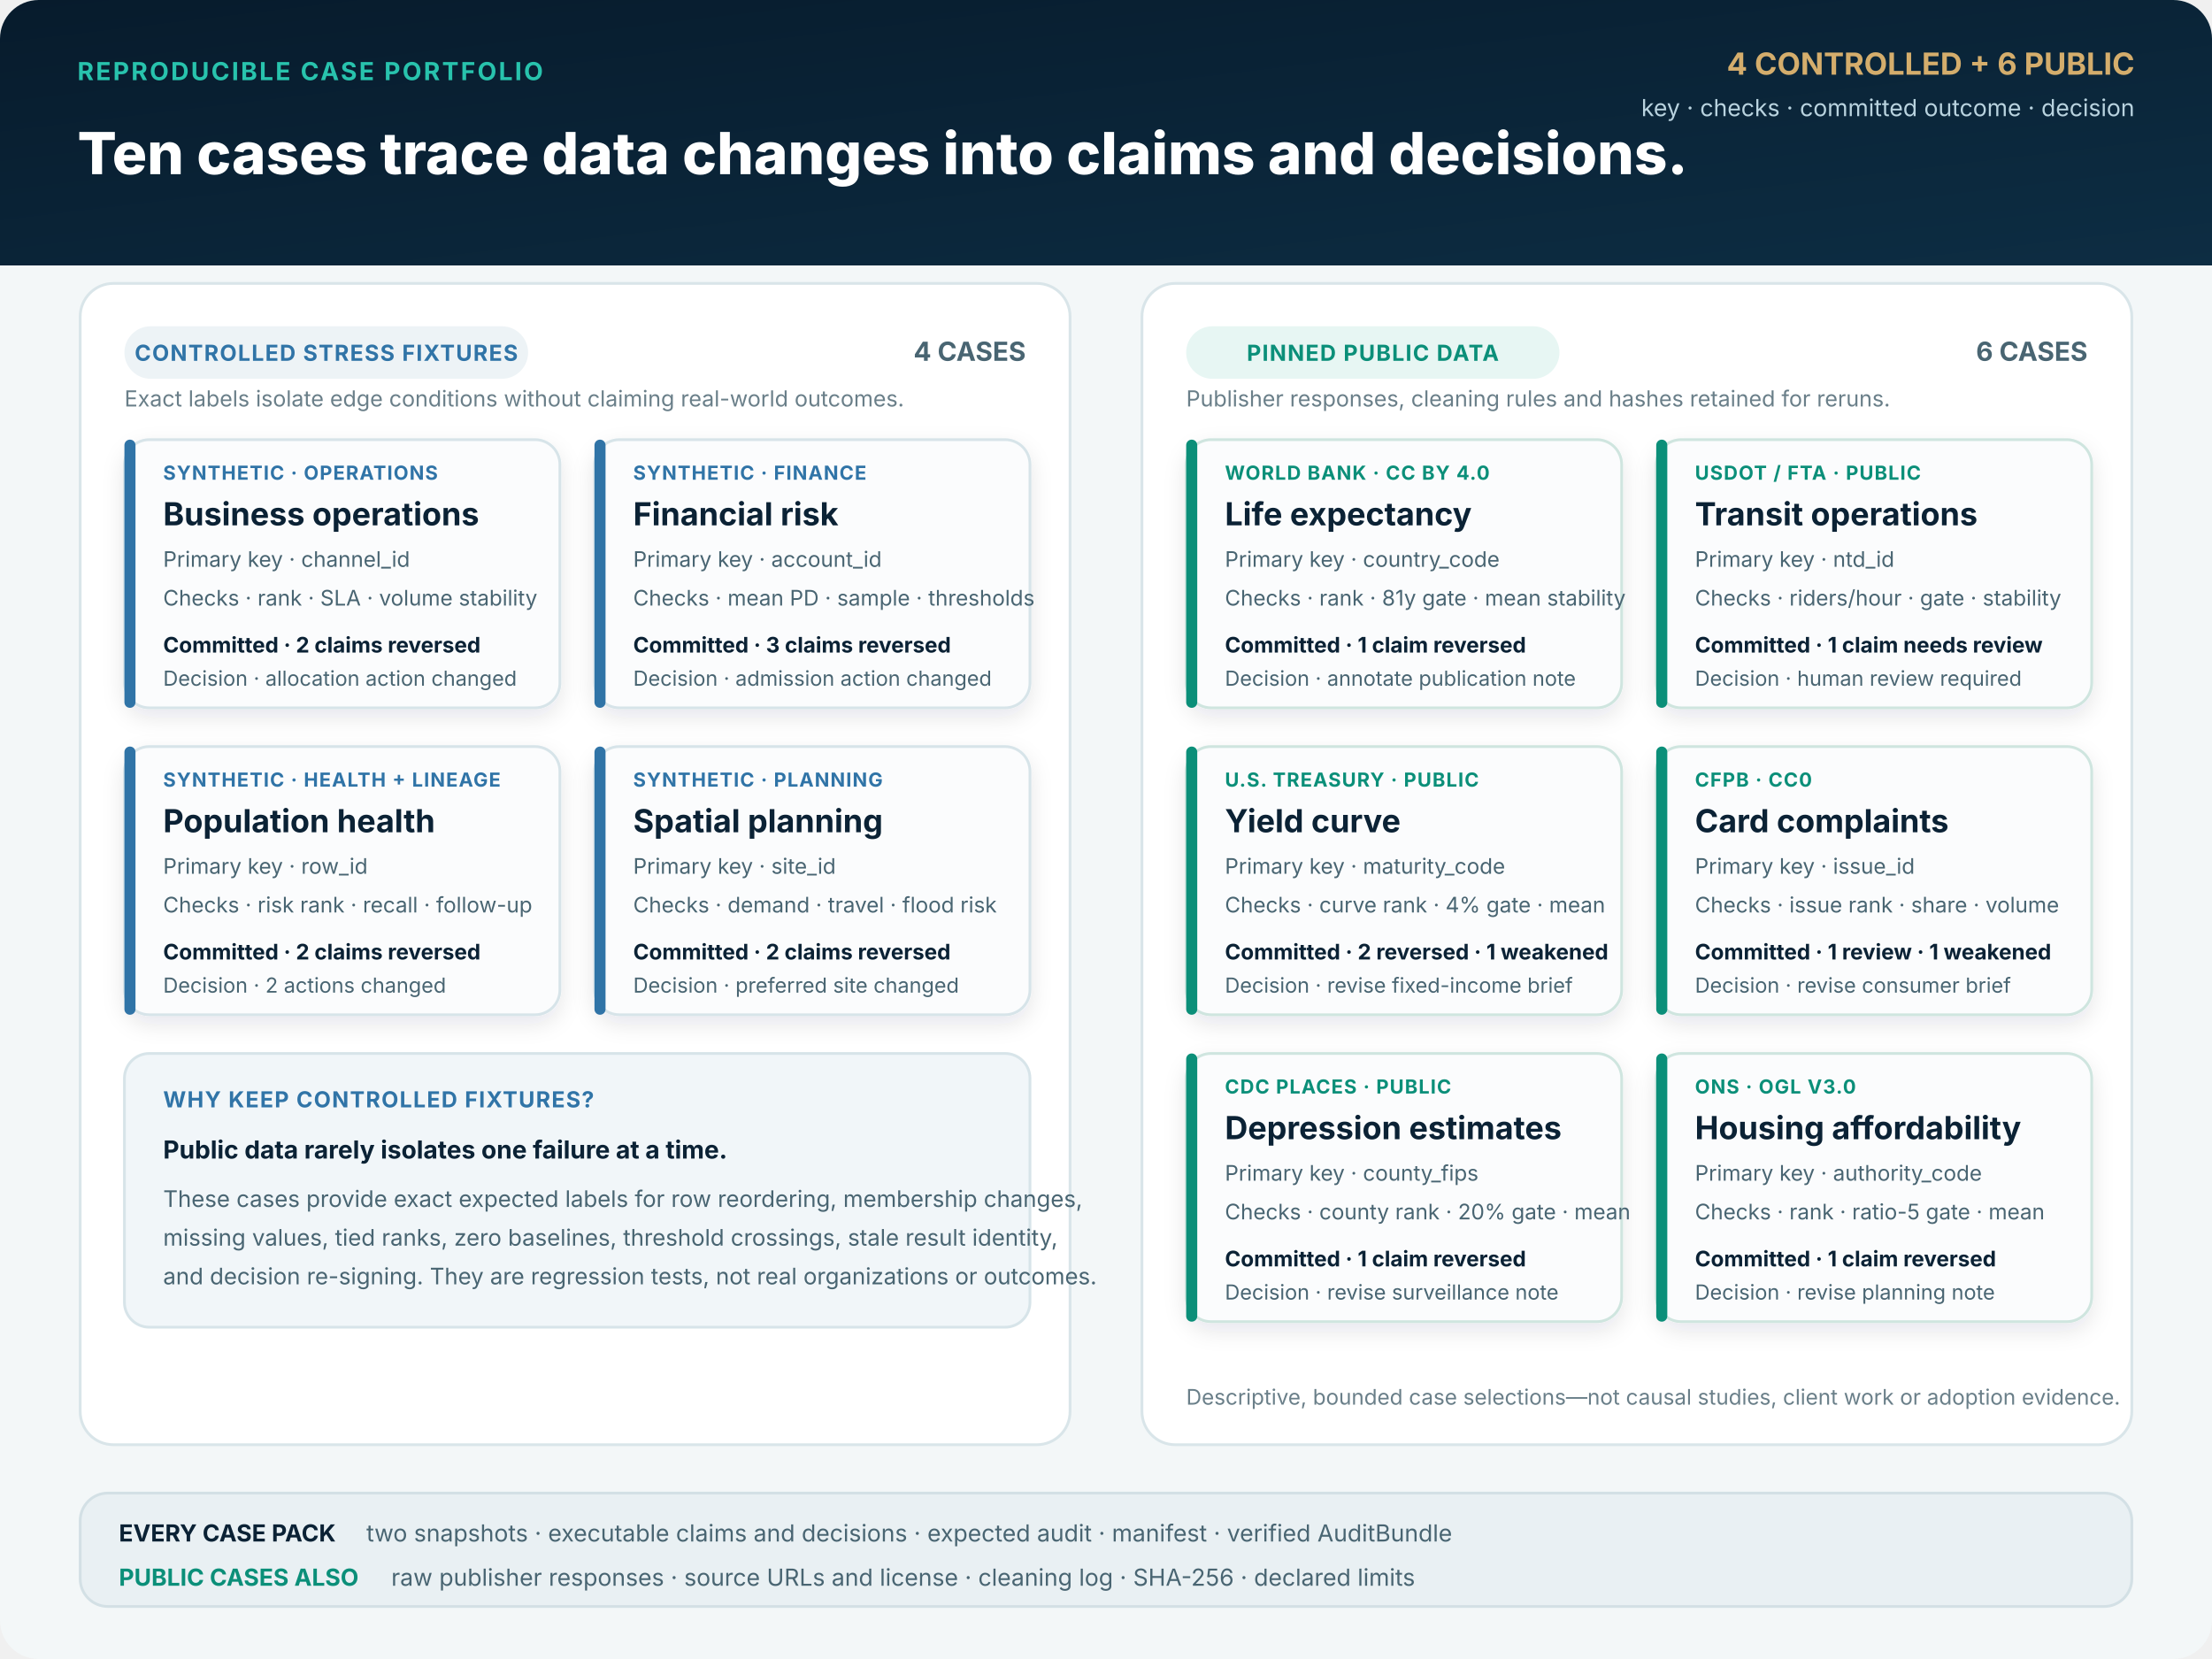
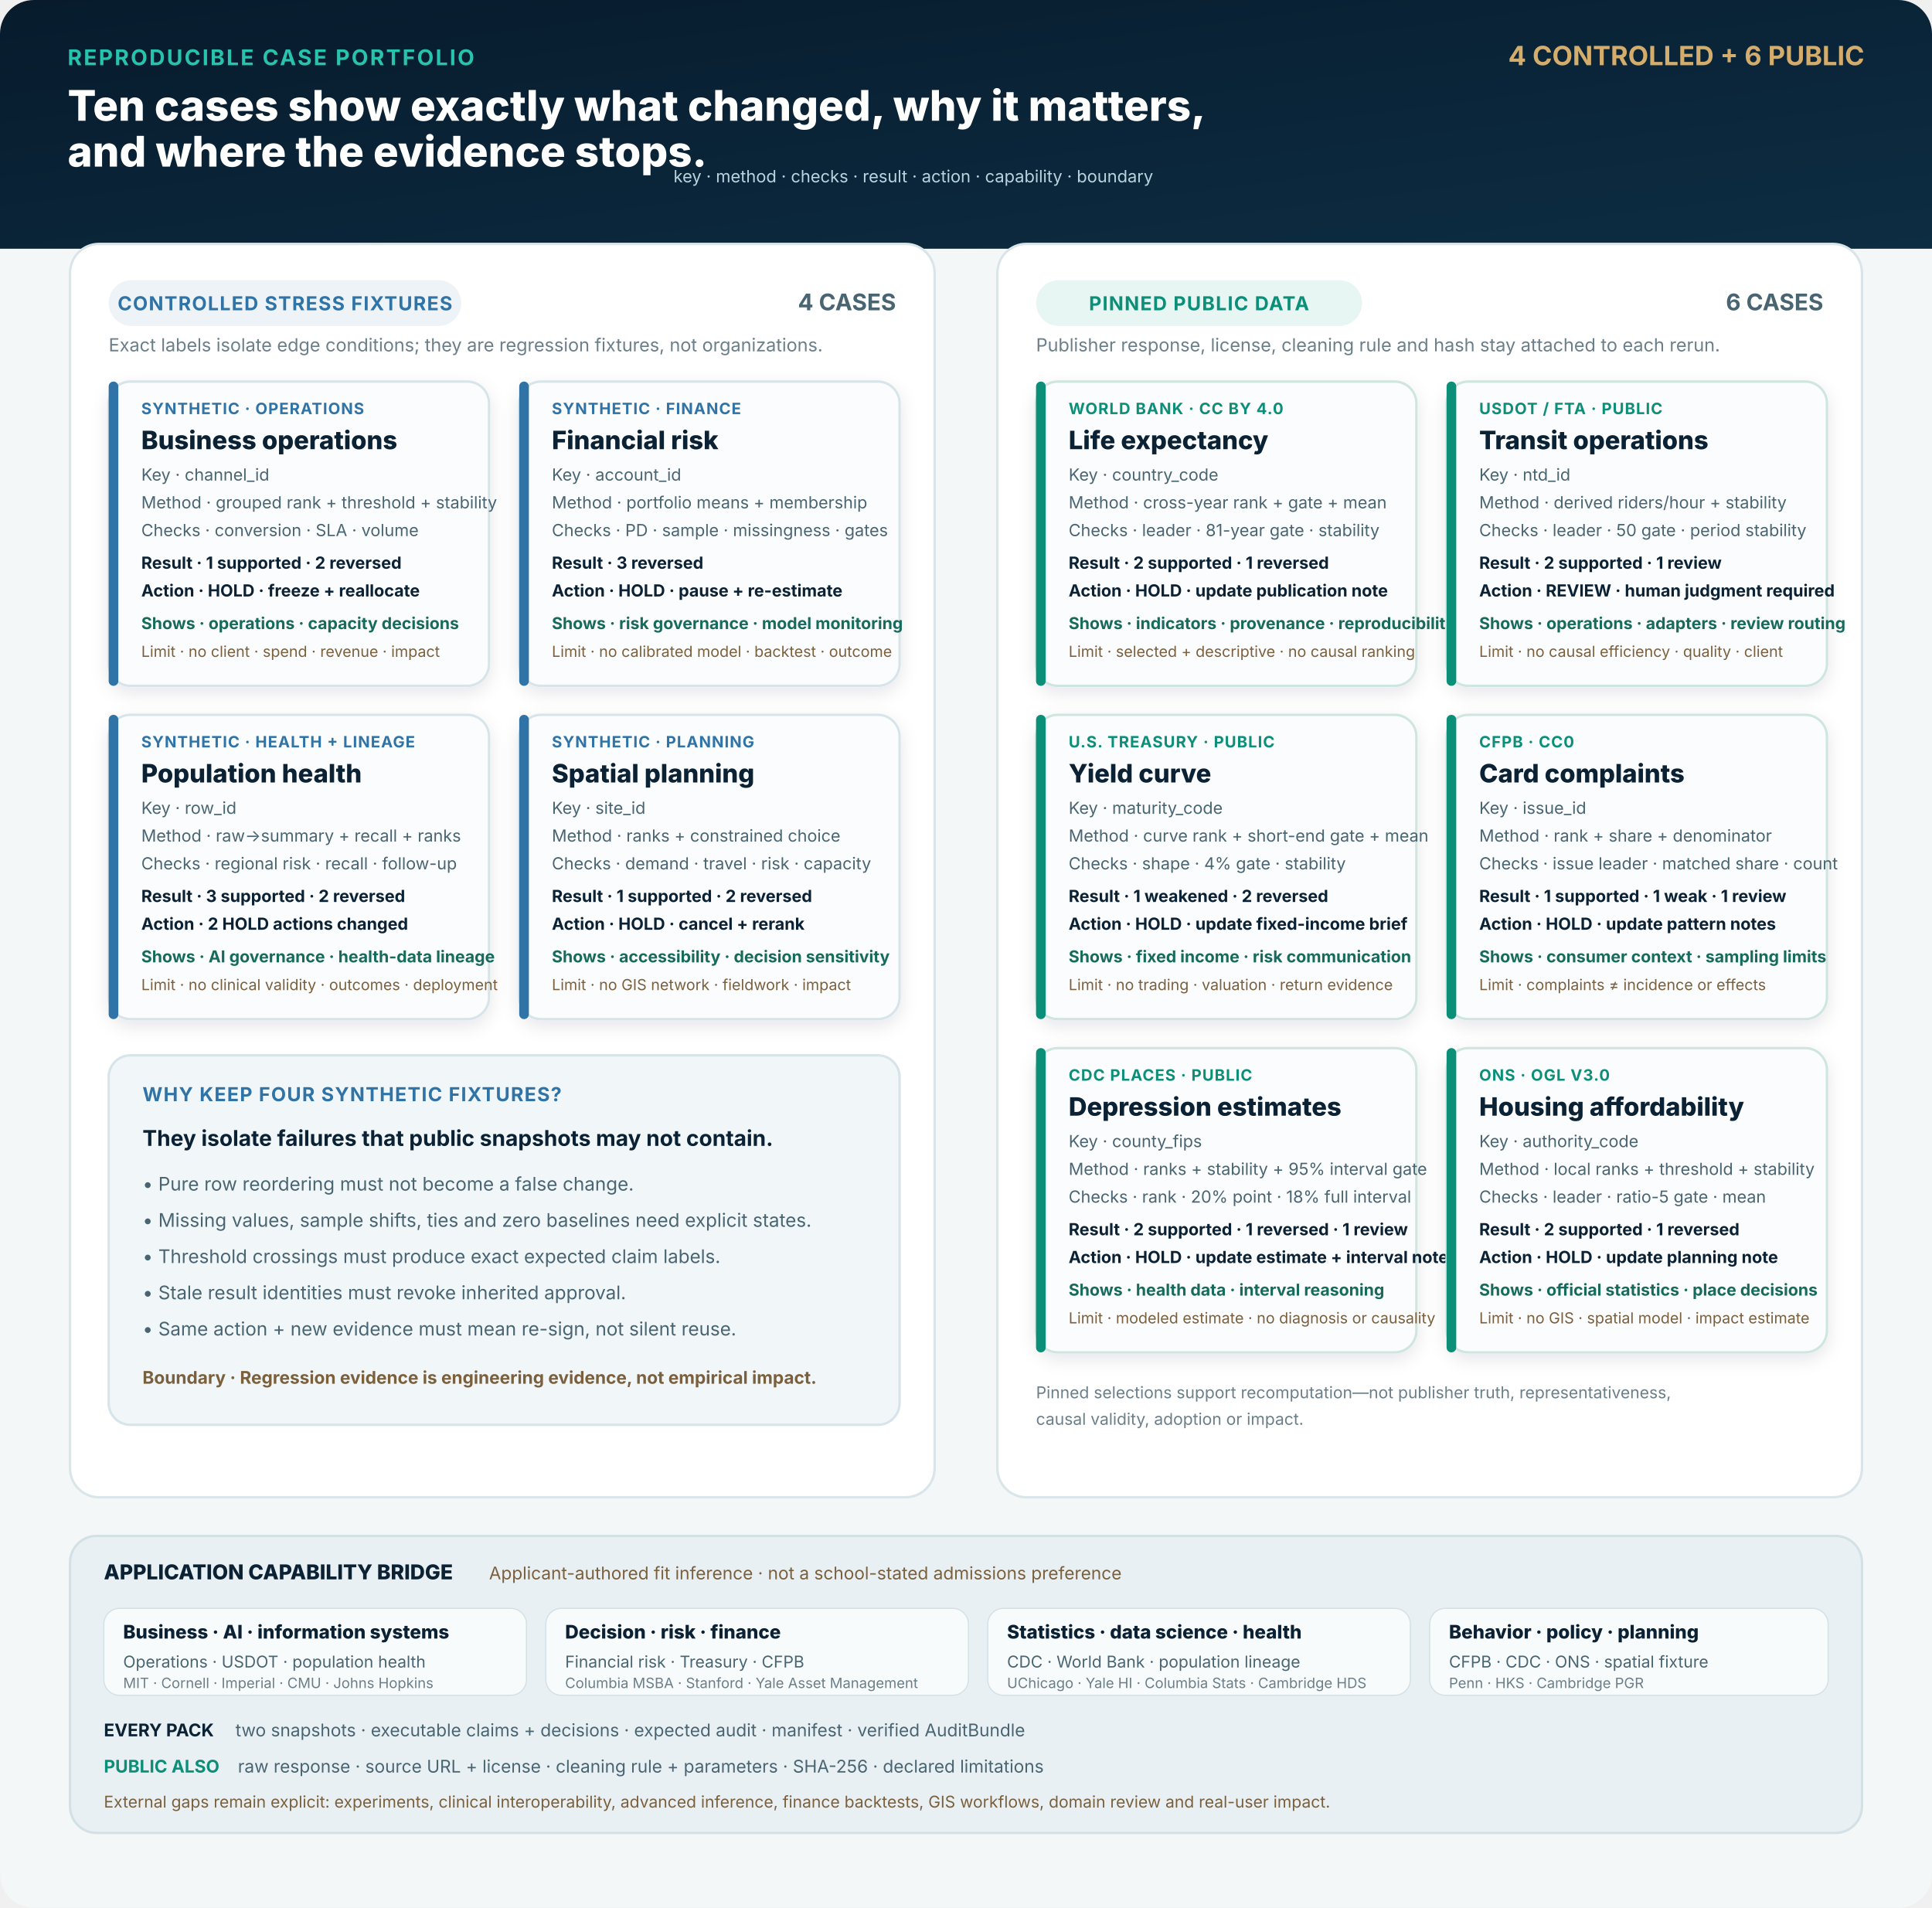
- <svg xmlns="http://www.w3.org/2000/svg" width="1600" height="1200" viewBox="0 0 1600 1200" role="img" aria-labelledby="title desc">
+ <svg xmlns="http://www.w3.org/2000/svg" width="1600" height="1580" viewBox="0 0 1600 1580" role="img" aria-labelledby="title desc">
  <defs>
    <linearGradient id="header" x1="0" y1="0" x2="1" y2="1">
      <stop offset="0" stop-color="#071b2c" />
      <stop offset="1" stop-color="#0d2d43" />
    </linearGradient>
-     <filter id="shadow" x="-12%" y="-18%" width="124%" height="145%">
-       <feDropShadow dx="0" dy="6" stdDeviation="8" flood-color="#071b2c" flood-opacity="0.10" />
+     <filter id="shadow" x="-12%" y="-16%" width="124%" height="140%">
+       <feDropShadow dx="0" dy="5" stdDeviation="7" flood-color="#071b2c" flood-opacity="0.10" />
    </filter>
    <style>
      .sans { font-family: Inter, Arial, sans-serif; }
-       .eyebrow { font-size: 14px; font-weight: 750; letter-spacing: 0.7px; }
-       .card-title { fill: #0b2235; font-size: 23px; font-weight: 750; }
-       .meta { fill: #496572; font-size: 15.5px; }
-       .result { fill: #0b2235; font-size: 15.5px; font-weight: 700; }
-       .decision { fill: #496572; font-size: 15px; }
+       .eyebrow { font-size: 13px; font-weight: 750; letter-spacing: .65px; }
+       .card-title { fill: #0b2235; font-size: 21px; font-weight: 760; }
+       .meta { fill: #496572; font-size: 13.8px; }
+       .result { fill: #0b2235; font-size: 13.8px; font-weight: 720; }
+       .cap { fill: #176b5c; font-size: 13.6px; font-weight: 720; }
+       .boundary { fill: #7a603d; font-size: 12.6px; }
      .card-bg { fill: #fbfcfd; stroke-width: 2; filter: url(#shadow); }
+       .bridge-title { fill: #0b2235; font-size: 15.5px; font-weight: 760; }
+       .bridge-copy { fill: #496572; font-size: 13.5px; }
    </style>
  </defs>
-   <rect width="1600" height="1200" rx="28" fill="#f3f7f8" />
-   <path d="M28 0h1544a28 28 0 0 1 28 28v164H0V28A28 28 0 0 1 28 0z" fill="url(#header)" />
-   <text x="56" y="58" fill="#28c3ad" class="sans" font-size="18" font-weight="750" letter-spacing="1.5">REPRODUCIBLE CASE PORTFOLIO</text>
-   <text x="56" y="126" fill="#ffffff" class="sans" font-size="42" font-weight="760">Ten cases trace data changes into claims and decisions.</text>
+   <rect width="1600" height="1580" rx="28" fill="#f3f7f8" />
+   <path d="M28 0h1544a28 28 0 0 1 28 28v178H0V28A28 28 0 0 1 28 0z" fill="url(#header)" />
+   <text x="56" y="54" fill="#28c3ad" class="sans" font-size="18" font-weight="750" letter-spacing="1.5">REPRODUCIBLE CASE PORTFOLIO</text>
+   <text x="56" y="100" fill="#ffffff" class="sans" font-size="35" font-weight="760">Ten cases show exactly what changed, why it matters,</text>
+   <text x="56" y="138" fill="#ffffff" class="sans" font-size="35" font-weight="760">and where the evidence stops.</text>
+   <text x="955" y="151" fill="#b9d3df" class="sans" font-size="14" text-anchor="end">key · method · checks · result · action · capability · boundary</text>
  <text x="1544" y="54" fill="#d4ad6c" class="sans" font-size="22" font-weight="700" text-anchor="end">4 CONTROLLED + 6 PUBLIC</text>
-   <text x="1544" y="84" fill="#b9d3df" class="sans" font-size="17" text-anchor="end">key · checks · committed outcome · decision</text>
-   <rect x="58" y="205" width="716" height="840" rx="24" fill="#ffffff" stroke="#d9e5e9" stroke-width="2" />
-   <rect x="826" y="205" width="716" height="840" rx="24" fill="#ffffff" stroke="#d9e5e9" stroke-width="2" />
-   <rect x="90" y="236" width="292" height="38" rx="19" fill="#edf3f6" />
-   <text x="236" y="261" fill="#3074a7" class="sans" font-size="16" font-weight="750" text-anchor="middle" letter-spacing="0.8">CONTROLLED STRESS FIXTURES</text>
-   <text x="742" y="261" fill="#496572" class="sans" font-size="19" font-weight="700" text-anchor="end">4 CASES</text>
-   <text x="90" y="294" fill="#6a7f89" class="sans" font-size="16">Exact labels isolate edge conditions without claiming real-world outcomes.</text>
-   <rect x="858" y="236" width="270" height="38" rx="19" fill="#e7f6f3" />
-   <text x="993" y="261" fill="#0b8f79" class="sans" font-size="16" font-weight="750" text-anchor="middle" letter-spacing="0.8">PINNED PUBLIC DATA</text>
-   <text x="1510" y="261" fill="#496572" class="sans" font-size="19" font-weight="700" text-anchor="end">6 CASES</text>
-   <text x="858" y="294" fill="#6a7f89" class="sans" font-size="16">Publisher responses, cleaning rules and hashes retained for reruns.</text>
-   <g class="sans" transform="translate(90 318)">
-     <rect class="card-bg" width="315" height="194" rx="18" stroke="#d7e4e9" />
-     <rect width="8" height="194" rx="4" fill="#3074a7" />
-     <text x="28" y="29" fill="#3074a7" class="eyebrow">SYNTHETIC · OPERATIONS</text>
-     <text x="28" y="62" class="card-title">Business operations</text>
-     <text x="28" y="92" class="meta">Primary key · channel_id</text>
-     <text x="28" y="120" class="meta">Checks · rank · SLA · volume stability</text>
-     <text x="28" y="154" class="result">Committed · 2 claims reversed</text>
-     <text x="28" y="178" class="decision">Decision · allocation action changed</text>
-   </g>
-   <g class="sans" transform="translate(430 318)">
-     <rect class="card-bg" width="315" height="194" rx="18" stroke="#d7e4e9" />
-     <rect width="8" height="194" rx="4" fill="#3074a7" />
-     <text x="28" y="29" fill="#3074a7" class="eyebrow">SYNTHETIC · FINANCE</text>
-     <text x="28" y="62" class="card-title">Financial risk</text>
-     <text x="28" y="92" class="meta">Primary key · account_id</text>
-     <text x="28" y="120" class="meta">Checks · mean PD · sample · thresholds</text>
-     <text x="28" y="154" class="result">Committed · 3 claims reversed</text>
-     <text x="28" y="178" class="decision">Decision · admission action changed</text>
-   </g>
-   <g class="sans" transform="translate(90 540)">
-     <rect class="card-bg" width="315" height="194" rx="18" stroke="#d7e4e9" />
-     <rect width="8" height="194" rx="4" fill="#3074a7" />
-     <text x="28" y="29" fill="#3074a7" class="eyebrow">SYNTHETIC · HEALTH + LINEAGE</text>
-     <text x="28" y="62" class="card-title">Population health</text>
-     <text x="28" y="92" class="meta">Primary key · row_id</text>
-     <text x="28" y="120" class="meta">Checks · risk rank · recall · follow-up</text>
-     <text x="28" y="154" class="result">Committed · 2 claims reversed</text>
-     <text x="28" y="178" class="decision">Decision · 2 actions changed</text>
-   </g>
-   <g class="sans" transform="translate(430 540)">
-     <rect class="card-bg" width="315" height="194" rx="18" stroke="#d7e4e9" />
-     <rect width="8" height="194" rx="4" fill="#3074a7" />
-     <text x="28" y="29" fill="#3074a7" class="eyebrow">SYNTHETIC · PLANNING</text>
-     <text x="28" y="62" class="card-title">Spatial planning</text>
-     <text x="28" y="92" class="meta">Primary key · site_id</text>
-     <text x="28" y="120" class="meta">Checks · demand · travel · flood risk</text>
-     <text x="28" y="154" class="result">Committed · 2 claims reversed</text>
-     <text x="28" y="178" class="decision">Decision · preferred site changed</text>
-   </g>
-   <g class="sans" transform="translate(90 762)">
-     <rect width="655" height="198" rx="18" fill="#f1f6f9" stroke="#d7e4e9" stroke-width="2" />
-     <text x="28" y="39" fill="#3074a7" font-size="16" font-weight="750" letter-spacing="0.8">WHY KEEP CONTROLLED FIXTURES?</text>
-     <text x="28" y="76" fill="#0b2235" font-size="18" font-weight="700">Public data rarely isolates one failure at a time.</text>
-     <text x="28" y="111" fill="#496572" font-size="16.5">These cases provide exact expected labels for row reordering, membership changes,</text>
-     <text x="28" y="139" fill="#496572" font-size="16.5">missing values, tied ranks, zero baselines, threshold crossings, stale result identity,</text>
-     <text x="28" y="167" fill="#496572" font-size="16.5">and decision re-signing. They are regression tests, not real organizations or outcomes.</text>
-   </g>
-   <g class="sans" transform="translate(858 318)">
-     <rect class="card-bg" width="315" height="194" rx="18" stroke="#cfe5df" />
-     <rect width="8" height="194" rx="4" fill="#0b8f79" />
-     <text x="28" y="29" fill="#0b8f79" class="eyebrow">WORLD BANK · CC BY 4.0</text>
-     <text x="28" y="62" class="card-title">Life expectancy</text>
-     <text x="28" y="92" class="meta">Primary key · country_code</text>
-     <text x="28" y="120" class="meta">Checks · rank · 81y gate · mean stability</text>
-     <text x="28" y="154" class="result">Committed · 1 claim reversed</text>
-     <text x="28" y="178" class="decision">Decision · annotate publication note</text>
-   </g>
-   <g class="sans" transform="translate(1198 318)">
-     <rect class="card-bg" width="315" height="194" rx="18" stroke="#cfe5df" />
-     <rect width="8" height="194" rx="4" fill="#0b8f79" />
-     <text x="28" y="29" fill="#0b8f79" class="eyebrow">USDOT / FTA · PUBLIC</text>
-     <text x="28" y="62" class="card-title">Transit operations</text>
-     <text x="28" y="92" class="meta">Primary key · ntd_id</text>
-     <text x="28" y="120" class="meta">Checks · riders/hour · gate · stability</text>
-     <text x="28" y="154" class="result">Committed · 1 claim needs review</text>
-     <text x="28" y="178" class="decision">Decision · human review required</text>
-   </g>
-   <g class="sans" transform="translate(858 540)">
-     <rect class="card-bg" width="315" height="194" rx="18" stroke="#cfe5df" />
-     <rect width="8" height="194" rx="4" fill="#0b8f79" />
-     <text x="28" y="29" fill="#0b8f79" class="eyebrow">U.S. TREASURY · PUBLIC</text>
-     <text x="28" y="62" class="card-title">Yield curve</text>
-     <text x="28" y="92" class="meta">Primary key · maturity_code</text>
-     <text x="28" y="120" class="meta">Checks · curve rank · 4% gate · mean</text>
-     <text x="28" y="154" class="result">Committed · 2 reversed · 1 weakened</text>
-     <text x="28" y="178" class="decision">Decision · revise fixed-income brief</text>
-   </g>
-   <g class="sans" transform="translate(1198 540)">
-     <rect class="card-bg" width="315" height="194" rx="18" stroke="#cfe5df" />
-     <rect width="8" height="194" rx="4" fill="#0b8f79" />
-     <text x="28" y="29" fill="#0b8f79" class="eyebrow">CFPB · CC0</text>
-     <text x="28" y="62" class="card-title">Card complaints</text>
-     <text x="28" y="92" class="meta">Primary key · issue_id</text>
-     <text x="28" y="120" class="meta">Checks · issue rank · share · volume</text>
-     <text x="28" y="154" class="result">Committed · 1 review · 1 weakened</text>
-     <text x="28" y="178" class="decision">Decision · revise consumer brief</text>
-   </g>
-   <g class="sans" transform="translate(858 762)">
-     <rect class="card-bg" width="315" height="194" rx="18" stroke="#cfe5df" />
-     <rect width="8" height="194" rx="4" fill="#0b8f79" />
-     <text x="28" y="29" fill="#0b8f79" class="eyebrow">CDC PLACES · PUBLIC</text>
-     <text x="28" y="62" class="card-title">Depression estimates</text>
-     <text x="28" y="92" class="meta">Primary key · county_fips</text>
-     <text x="28" y="120" class="meta">Checks · county rank · 20% gate · mean</text>
-     <text x="28" y="154" class="result">Committed · 1 claim reversed</text>
-     <text x="28" y="178" class="decision">Decision · revise surveillance note</text>
-   </g>
-   <g class="sans" transform="translate(1198 762)">
-     <rect class="card-bg" width="315" height="194" rx="18" stroke="#cfe5df" />
-     <rect width="8" height="194" rx="4" fill="#0b8f79" />
-     <text x="28" y="29" fill="#0b8f79" class="eyebrow">ONS · OGL V3.0</text>
-     <text x="28" y="62" class="card-title">Housing affordability</text>
-     <text x="28" y="92" class="meta">Primary key · authority_code</text>
-     <text x="28" y="120" class="meta">Checks · rank · ratio-5 gate · mean</text>
-     <text x="28" y="154" class="result">Committed · 1 claim reversed</text>
-     <text x="28" y="178" class="decision">Decision · revise planning note</text>
-   </g>
-   <text x="858" y="1016" fill="#6a7f89" class="sans" font-size="15.5">Descriptive, bounded case selections—not causal studies, client work or adoption evidence.</text>
-   <rect x="58" y="1080" width="1484" height="82" rx="20" fill="#e9f0f3" stroke="#d3e0e5" stroke-width="2" />
-   <text x="86" y="1115" fill="#0b2235" class="sans" font-size="17" font-weight="750">EVERY CASE PACK</text>
-   <text x="265" y="1115" fill="#496572" class="sans" font-size="17">two snapshots · executable claims and decisions · expected audit · manifest · verified AuditBundle</text>
-   <text x="86" y="1147" fill="#0b8f79" class="sans" font-size="17" font-weight="750">PUBLIC CASES ALSO</text>
-   <text x="283" y="1147" fill="#496572" class="sans" font-size="17">raw publisher responses · source URLs and license · cleaning log · SHA-256 · declared limits</text>
+   <rect x="58" y="202" width="716" height="1038" rx="24" fill="#ffffff" stroke="#d9e5e9" stroke-width="2" />
+   <rect x="826" y="202" width="716" height="1038" rx="24" fill="#ffffff" stroke="#d9e5e9" stroke-width="2" />
+   <rect x="90" y="232" width="292" height="38" rx="19" fill="#edf3f6" />
+   <text x="236" y="257" fill="#3074a7" class="sans" font-size="16" font-weight="750" text-anchor="middle" letter-spacing=".8">CONTROLLED STRESS FIXTURES</text>
+   <text x="742" y="257" fill="#496572" class="sans" font-size="19" font-weight="700" text-anchor="end">4 CASES</text>
+   <text x="90" y="291" fill="#6a7f89" class="sans" font-size="15">Exact labels isolate edge conditions; they are regression fixtures, not organizations.</text>
+   <rect x="858" y="232" width="270" height="38" rx="19" fill="#e7f6f3" />
+   <text x="993" y="257" fill="#0b8f79" class="sans" font-size="16" font-weight="750" text-anchor="middle" letter-spacing=".8">PINNED PUBLIC DATA</text>
+   <text x="1510" y="257" fill="#496572" class="sans" font-size="19" font-weight="700" text-anchor="end">6 CASES</text>
+   <text x="858" y="291" fill="#6a7f89" class="sans" font-size="15">Publisher response, license, cleaning rule and hash stay attached to each rerun.</text>
+   <g class="sans" transform="translate(90 316)">
+     <rect class="card-bg" width="315" height="252" rx="18" stroke="#d7e4e9" />
+     <rect width="8" height="252" rx="4" fill="#3074a7" />
+     <text x="27" y="27" fill="#3074a7" class="eyebrow">SYNTHETIC · OPERATIONS</text>
+     <text x="27" y="56" class="card-title">Business operations</text>
+     <text x="27" y="82" class="meta">Key · channel_id</text>
+     <text x="27" y="105" class="meta">Method · grouped rank + threshold + stability</text>
+     <text x="27" y="128" class="meta">Checks · conversion · SLA · volume</text>
+     <text x="27" y="155" class="result">Result · 1 supported · 2 reversed</text>
+     <text x="27" y="178" class="result">Action · HOLD · freeze + reallocate</text>
+     <text x="27" y="205" class="cap">Shows · operations · capacity decisions</text>
+     <text x="27" y="228" class="boundary">Limit · no client · spend · revenue · impact</text>
+   </g>
+   <g class="sans" transform="translate(430 316)">
+     <rect class="card-bg" width="315" height="252" rx="18" stroke="#d7e4e9" />
+     <rect width="8" height="252" rx="4" fill="#3074a7" />
+     <text x="27" y="27" fill="#3074a7" class="eyebrow">SYNTHETIC · FINANCE</text>
+     <text x="27" y="56" class="card-title">Financial risk</text>
+     <text x="27" y="82" class="meta">Key · account_id</text>
+     <text x="27" y="105" class="meta">Method · portfolio means + membership</text>
+     <text x="27" y="128" class="meta">Checks · PD · sample · missingness · gates</text>
+     <text x="27" y="155" class="result">Result · 3 reversed</text>
+     <text x="27" y="178" class="result">Action · HOLD · pause + re-estimate</text>
+     <text x="27" y="205" class="cap">Shows · risk governance · model monitoring</text>
+     <text x="27" y="228" class="boundary">Limit · no calibrated model · backtest · outcome</text>
+   </g>
+   <g class="sans" transform="translate(90 592)">
+     <rect class="card-bg" width="315" height="252" rx="18" stroke="#d7e4e9" />
+     <rect width="8" height="252" rx="4" fill="#3074a7" />
+     <text x="27" y="27" fill="#3074a7" class="eyebrow">SYNTHETIC · HEALTH + LINEAGE</text>
+     <text x="27" y="56" class="card-title">Population health</text>
+     <text x="27" y="82" class="meta">Key · row_id</text>
+     <text x="27" y="105" class="meta">Method · raw→summary + recall + ranks</text>
+     <text x="27" y="128" class="meta">Checks · regional risk · recall · follow-up</text>
+     <text x="27" y="155" class="result">Result · 3 supported · 2 reversed</text>
+     <text x="27" y="178" class="result">Action · 2 HOLD actions changed</text>
+     <text x="27" y="205" class="cap">Shows · AI governance · health-data lineage</text>
+     <text x="27" y="228" class="boundary">Limit · no clinical validity · outcomes · deployment</text>
+   </g>
+   <g class="sans" transform="translate(430 592)">
+     <rect class="card-bg" width="315" height="252" rx="18" stroke="#d7e4e9" />
+     <rect width="8" height="252" rx="4" fill="#3074a7" />
+     <text x="27" y="27" fill="#3074a7" class="eyebrow">SYNTHETIC · PLANNING</text>
+     <text x="27" y="56" class="card-title">Spatial planning</text>
+     <text x="27" y="82" class="meta">Key · site_id</text>
+     <text x="27" y="105" class="meta">Method · ranks + constrained choice</text>
+     <text x="27" y="128" class="meta">Checks · demand · travel · risk · capacity</text>
+     <text x="27" y="155" class="result">Result · 1 supported · 2 reversed</text>
+     <text x="27" y="178" class="result">Action · HOLD · cancel + rerank</text>
+     <text x="27" y="205" class="cap">Shows · accessibility · decision sensitivity</text>
+     <text x="27" y="228" class="boundary">Limit · no GIS network · fieldwork · impact</text>
+   </g>
+   <g class="sans" transform="translate(90 874)">
+     <rect width="655" height="306" rx="18" fill="#f1f6f9" stroke="#d7e4e9" stroke-width="2" />
+     <text x="28" y="38" fill="#3074a7" font-size="16" font-weight="750" letter-spacing=".8">WHY KEEP FOUR SYNTHETIC FIXTURES?</text>
+     <text x="28" y="75" fill="#0b2235" font-size="18" font-weight="700">They isolate failures that public snapshots may not contain.</text>
+     <text x="28" y="112" fill="#496572" font-size="15.5">• Pure row reordering must not become a false change.</text>
+     <text x="28" y="142" fill="#496572" font-size="15.5">• Missing values, sample shifts, ties and zero baselines need explicit states.</text>
+     <text x="28" y="172" fill="#496572" font-size="15.5">• Threshold crossings must produce exact expected claim labels.</text>
+     <text x="28" y="202" fill="#496572" font-size="15.5">• Stale result identities must revoke inherited approval.</text>
+     <text x="28" y="232" fill="#496572" font-size="15.5">• Same action + new evidence must mean re-sign, not silent reuse.</text>
+     <text x="28" y="272" fill="#7a603d" font-size="14.5" font-weight="700">Boundary · Regression evidence is engineering evidence, not empirical impact.</text>
+   </g>
+   <g class="sans" transform="translate(858 316)">
+     <rect class="card-bg" width="315" height="252" rx="18" stroke="#cfe5df" />
+     <rect width="8" height="252" rx="4" fill="#0b8f79" />
+     <text x="27" y="27" fill="#0b8f79" class="eyebrow">WORLD BANK · CC BY 4.0</text>
+     <text x="27" y="56" class="card-title">Life expectancy</text>
+     <text x="27" y="82" class="meta">Key · country_code</text>
+     <text x="27" y="105" class="meta">Method · cross-year rank + gate + mean</text>
+     <text x="27" y="128" class="meta">Checks · leader · 81-year gate · stability</text>
+     <text x="27" y="155" class="result">Result · 2 supported · 1 reversed</text>
+     <text x="27" y="178" class="result">Action · HOLD · update publication note</text>
+     <text x="27" y="205" class="cap">Shows · indicators · provenance · reproducibility</text>
+     <text x="27" y="228" class="boundary">Limit · selected + descriptive · no causal ranking</text>
+   </g>
+   <g class="sans" transform="translate(1198 316)">
+     <rect class="card-bg" width="315" height="252" rx="18" stroke="#cfe5df" />
+     <rect width="8" height="252" rx="4" fill="#0b8f79" />
+     <text x="27" y="27" fill="#0b8f79" class="eyebrow">USDOT / FTA · PUBLIC</text>
+     <text x="27" y="56" class="card-title">Transit operations</text>
+     <text x="27" y="82" class="meta">Key · ntd_id</text>
+     <text x="27" y="105" class="meta">Method · derived riders/hour + stability</text>
+     <text x="27" y="128" class="meta">Checks · leader · 50 gate · period stability</text>
+     <text x="27" y="155" class="result">Result · 2 supported · 1 review</text>
+     <text x="27" y="178" class="result">Action · REVIEW · human judgment required</text>
+     <text x="27" y="205" class="cap">Shows · operations · adapters · review routing</text>
+     <text x="27" y="228" class="boundary">Limit · no causal efficiency · quality · client</text>
+   </g>
+   <g class="sans" transform="translate(858 592)">
+     <rect class="card-bg" width="315" height="252" rx="18" stroke="#cfe5df" />
+     <rect width="8" height="252" rx="4" fill="#0b8f79" />
+     <text x="27" y="27" fill="#0b8f79" class="eyebrow">U.S. TREASURY · PUBLIC</text>
+     <text x="27" y="56" class="card-title">Yield curve</text>
+     <text x="27" y="82" class="meta">Key · maturity_code</text>
+     <text x="27" y="105" class="meta">Method · curve rank + short-end gate + mean</text>
+     <text x="27" y="128" class="meta">Checks · shape · 4% gate · stability</text>
+     <text x="27" y="155" class="result">Result · 1 weakened · 2 reversed</text>
+     <text x="27" y="178" class="result">Action · HOLD · update fixed-income brief</text>
+     <text x="27" y="205" class="cap">Shows · fixed income · risk communication</text>
+     <text x="27" y="228" class="boundary">Limit · no trading · valuation · return evidence</text>
+   </g>
+   <g class="sans" transform="translate(1198 592)">
+     <rect class="card-bg" width="315" height="252" rx="18" stroke="#cfe5df" />
+     <rect width="8" height="252" rx="4" fill="#0b8f79" />
+     <text x="27" y="27" fill="#0b8f79" class="eyebrow">CFPB · CC0</text>
+     <text x="27" y="56" class="card-title">Card complaints</text>
+     <text x="27" y="82" class="meta">Key · issue_id</text>
+     <text x="27" y="105" class="meta">Method · rank + share + denominator</text>
+     <text x="27" y="128" class="meta">Checks · issue leader · matched share · count</text>
+     <text x="27" y="155" class="result">Result · 1 supported · 1 weak · 1 review</text>
+     <text x="27" y="178" class="result">Action · HOLD · update pattern notes</text>
+     <text x="27" y="205" class="cap">Shows · consumer context · sampling limits</text>
+     <text x="27" y="228" class="boundary">Limit · complaints ≠ incidence or effects</text>
+   </g>
+   <g class="sans" transform="translate(858 868)">
+     <rect class="card-bg" width="315" height="252" rx="18" stroke="#cfe5df" />
+     <rect width="8" height="252" rx="4" fill="#0b8f79" />
+     <text x="27" y="27" fill="#0b8f79" class="eyebrow">CDC PLACES · PUBLIC</text>
+     <text x="27" y="56" class="card-title">Depression estimates</text>
+     <text x="27" y="82" class="meta">Key · county_fips</text>
+     <text x="27" y="105" class="meta">Method · ranks + stability + 95% interval gate</text>
+     <text x="27" y="128" class="meta">Checks · rank · 20% point · 18% full interval</text>
+     <text x="27" y="155" class="result">Result · 2 supported · 1 reversed · 1 review</text>
+     <text x="27" y="178" class="result">Action · HOLD · update estimate + interval note</text>
+     <text x="27" y="205" class="cap">Shows · health data · interval reasoning</text>
+     <text x="27" y="228" class="boundary">Limit · modeled estimate · no diagnosis or causality</text>
+   </g>
+   <g class="sans" transform="translate(1198 868)">
+     <rect class="card-bg" width="315" height="252" rx="18" stroke="#cfe5df" />
+     <rect width="8" height="252" rx="4" fill="#0b8f79" />
+     <text x="27" y="27" fill="#0b8f79" class="eyebrow">ONS · OGL V3.0</text>
+     <text x="27" y="56" class="card-title">Housing affordability</text>
+     <text x="27" y="82" class="meta">Key · authority_code</text>
+     <text x="27" y="105" class="meta">Method · local ranks + threshold + stability</text>
+     <text x="27" y="128" class="meta">Checks · leader · ratio-5 gate · mean</text>
+     <text x="27" y="155" class="result">Result · 2 supported · 1 reversed</text>
+     <text x="27" y="178" class="result">Action · HOLD · update planning note</text>
+     <text x="27" y="205" class="cap">Shows · official statistics · place decisions</text>
+     <text x="27" y="228" class="boundary">Limit · no GIS · spatial model · impact estimate</text>
+   </g>
+   <text x="858" y="1158" fill="#6a7f89" class="sans" font-size="13.5">Pinned selections support recomputation—not publisher truth, representativeness,</text>
+   <text x="858" y="1180" fill="#6a7f89" class="sans" font-size="13.5">causal validity, adoption or impact.</text>
+   <rect x="58" y="1272" width="1484" height="246" rx="22" fill="#e9f0f3" stroke="#d3e0e5" stroke-width="2" />
+   <text x="86" y="1308" fill="#0b2235" class="sans" font-size="17" font-weight="760">APPLICATION CAPABILITY BRIDGE</text>
+   <text x="405" y="1308" fill="#7a603d" class="sans" font-size="14.5">Applicant-authored fit inference · not a school-stated admissions preference</text>
+   <g class="sans" transform="translate(86 1332)">
+     <rect width="350" height="72" rx="13" fill="#f8fbfc" stroke="#d4e1e6" />
+     <text x="16" y="25" class="bridge-title">Business · AI · information systems</text>
+     <text x="16" y="49" class="bridge-copy">Operations · USDOT · population health</text>
+     <text x="16" y="66" fill="#6a7f89" font-size="11.8">MIT · Cornell · Imperial · CMU · Johns Hopkins</text>
+   </g>
+   <g class="sans" transform="translate(452 1332)">
+     <rect width="350" height="72" rx="13" fill="#f8fbfc" stroke="#d4e1e6" />
+     <text x="16" y="25" class="bridge-title">Decision · risk · finance</text>
+     <text x="16" y="49" class="bridge-copy">Financial risk · Treasury · CFPB</text>
+     <text x="16" y="66" fill="#6a7f89" font-size="11.8">Columbia MSBA · Stanford · Yale Asset Management</text>
+   </g>
+   <g class="sans" transform="translate(818 1332)">
+     <rect width="350" height="72" rx="13" fill="#f8fbfc" stroke="#d4e1e6" />
+     <text x="16" y="25" class="bridge-title">Statistics · data science · health</text>
+     <text x="16" y="49" class="bridge-copy">CDC · World Bank · population lineage</text>
+     <text x="16" y="66" fill="#6a7f89" font-size="11.8">UChicago · Yale HI · Columbia Stats · Cambridge HDS</text>
+   </g>
+   <g class="sans" transform="translate(1184 1332)">
+     <rect width="330" height="72" rx="13" fill="#f8fbfc" stroke="#d4e1e6" />
+     <text x="16" y="25" class="bridge-title">Behavior · policy · planning</text>
+     <text x="16" y="49" class="bridge-copy">CFPB · CDC · ONS · spatial fixture</text>
+     <text x="16" y="66" fill="#6a7f89" font-size="11.8">Penn · HKS · Cambridge PGR</text>
+   </g>
+   <text x="86" y="1438" fill="#0b2235" class="sans" font-size="14.5" font-weight="750">EVERY PACK</text>
+   <text x="195" y="1438" fill="#496572" class="sans" font-size="14.5">two snapshots · executable claims + decisions · expected audit · manifest · verified AuditBundle</text>
+   <text x="86" y="1468" fill="#0b8f79" class="sans" font-size="14.5" font-weight="750">PUBLIC ALSO</text>
+   <text x="197" y="1468" fill="#496572" class="sans" font-size="14.5">raw response · source URL + license · cleaning rule + parameters · SHA-256 · declared limitations</text>
+   <text x="86" y="1497" fill="#7a603d" class="sans" font-size="13.5">External gaps remain explicit: experiments, clinical interoperability, advanced inference, finance backtests, GIS workflows, domain review and real-user impact.</text>
</svg>
